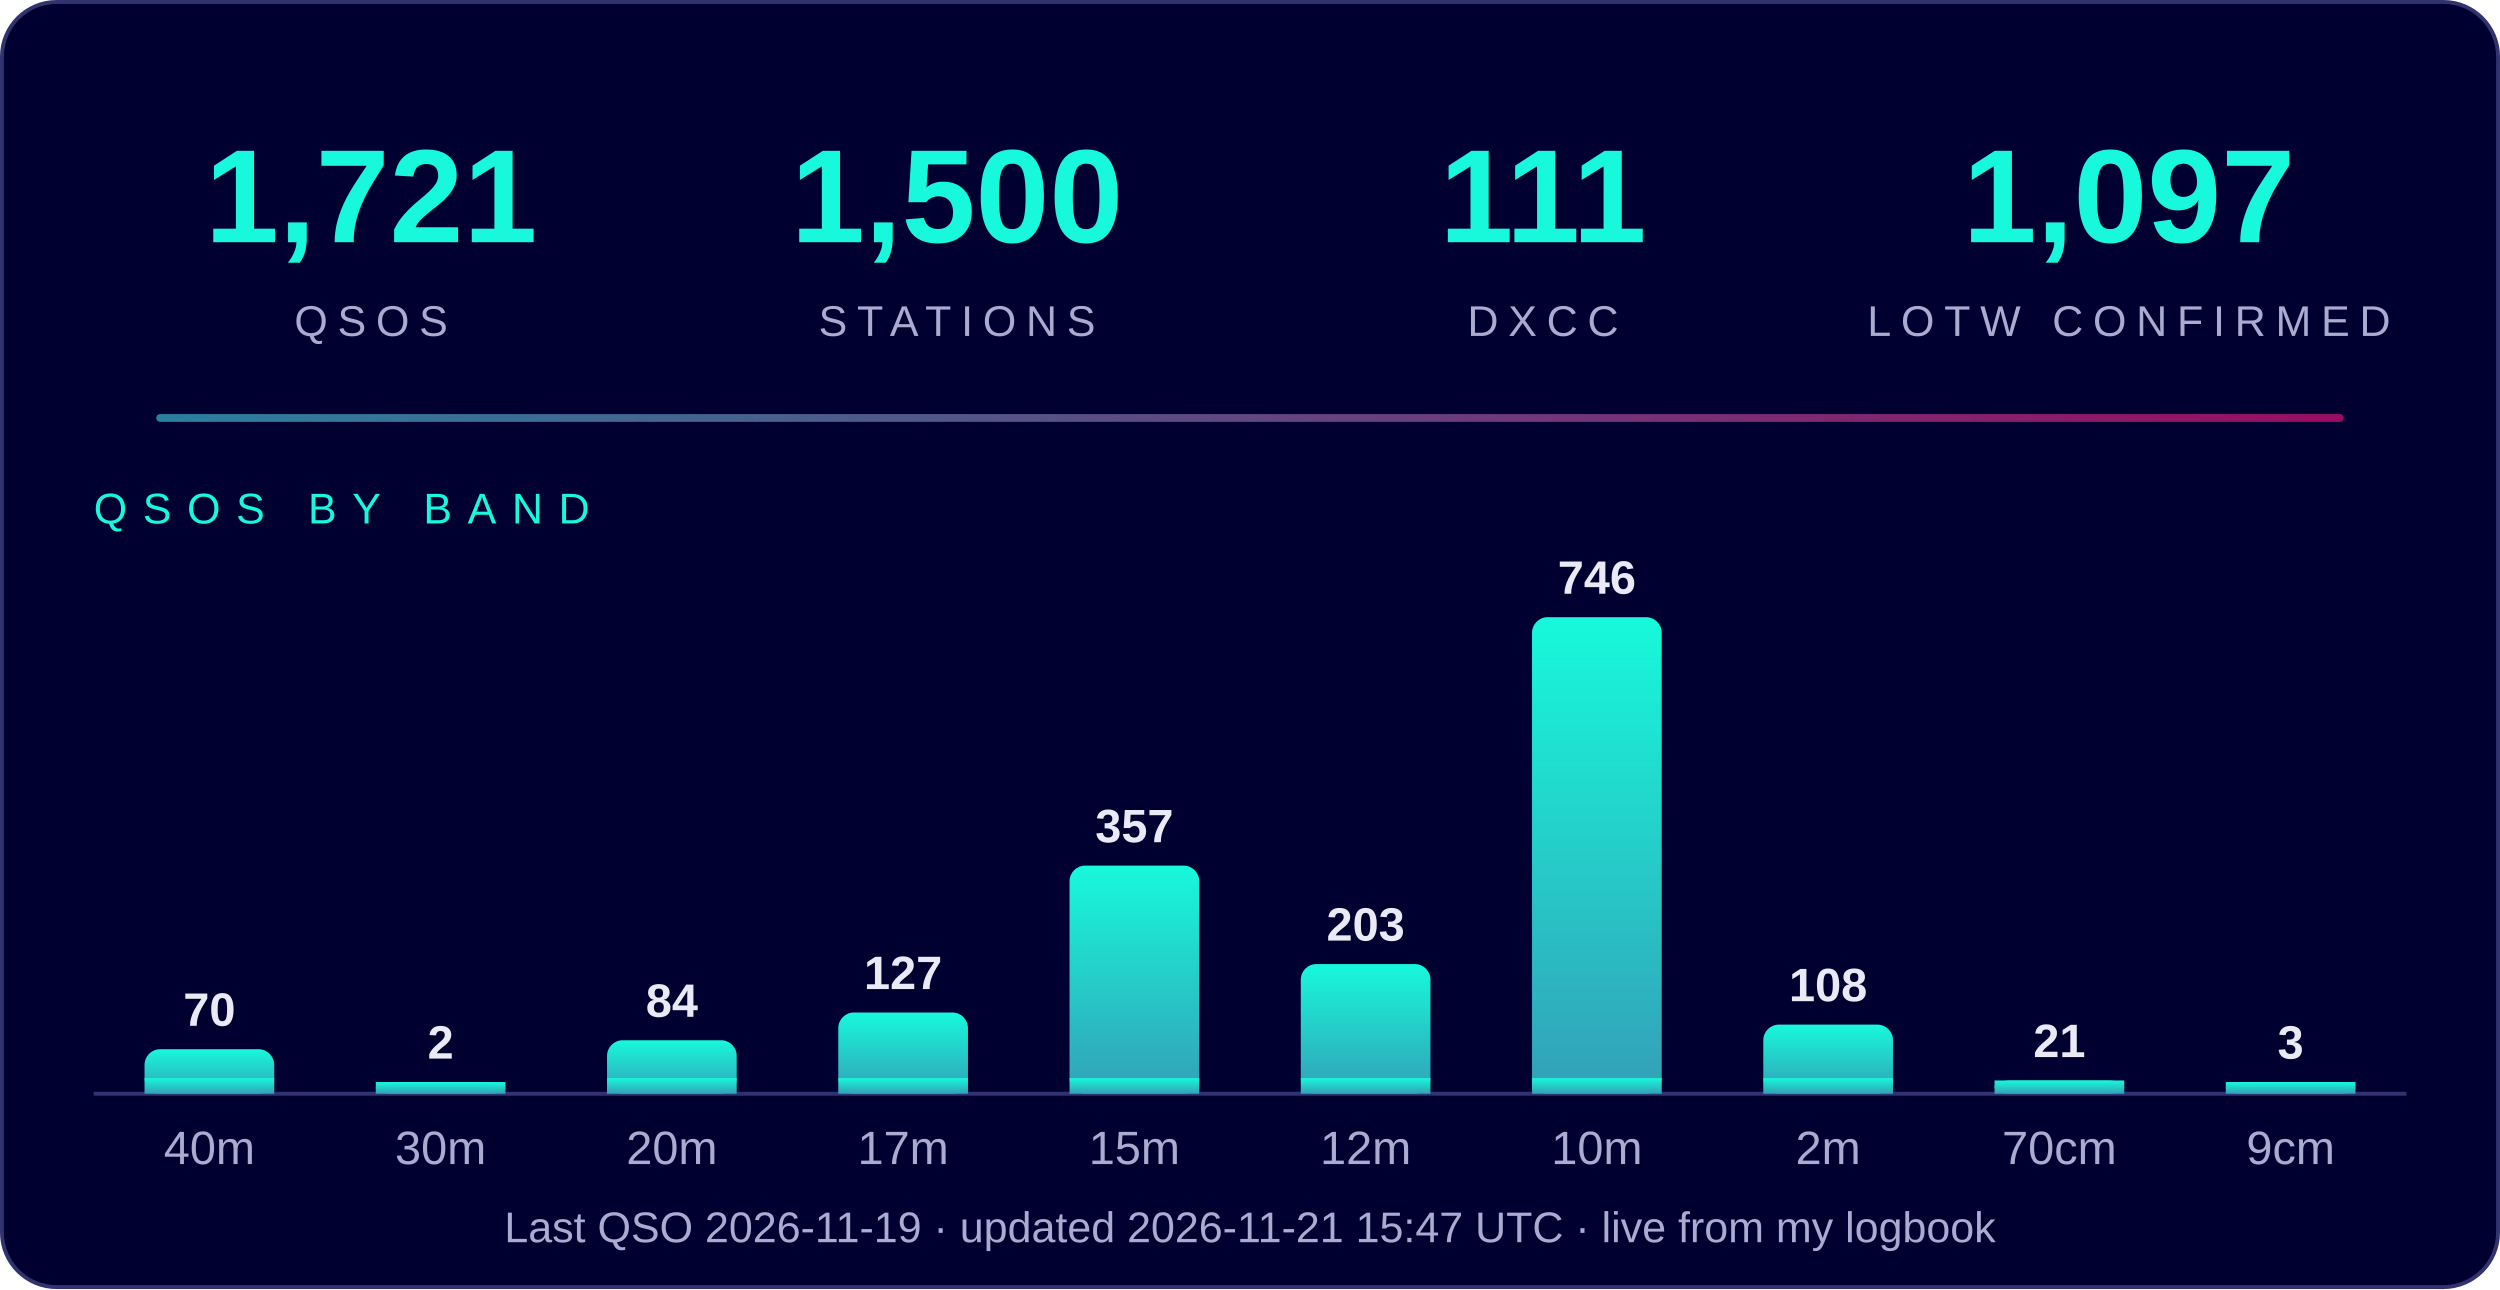
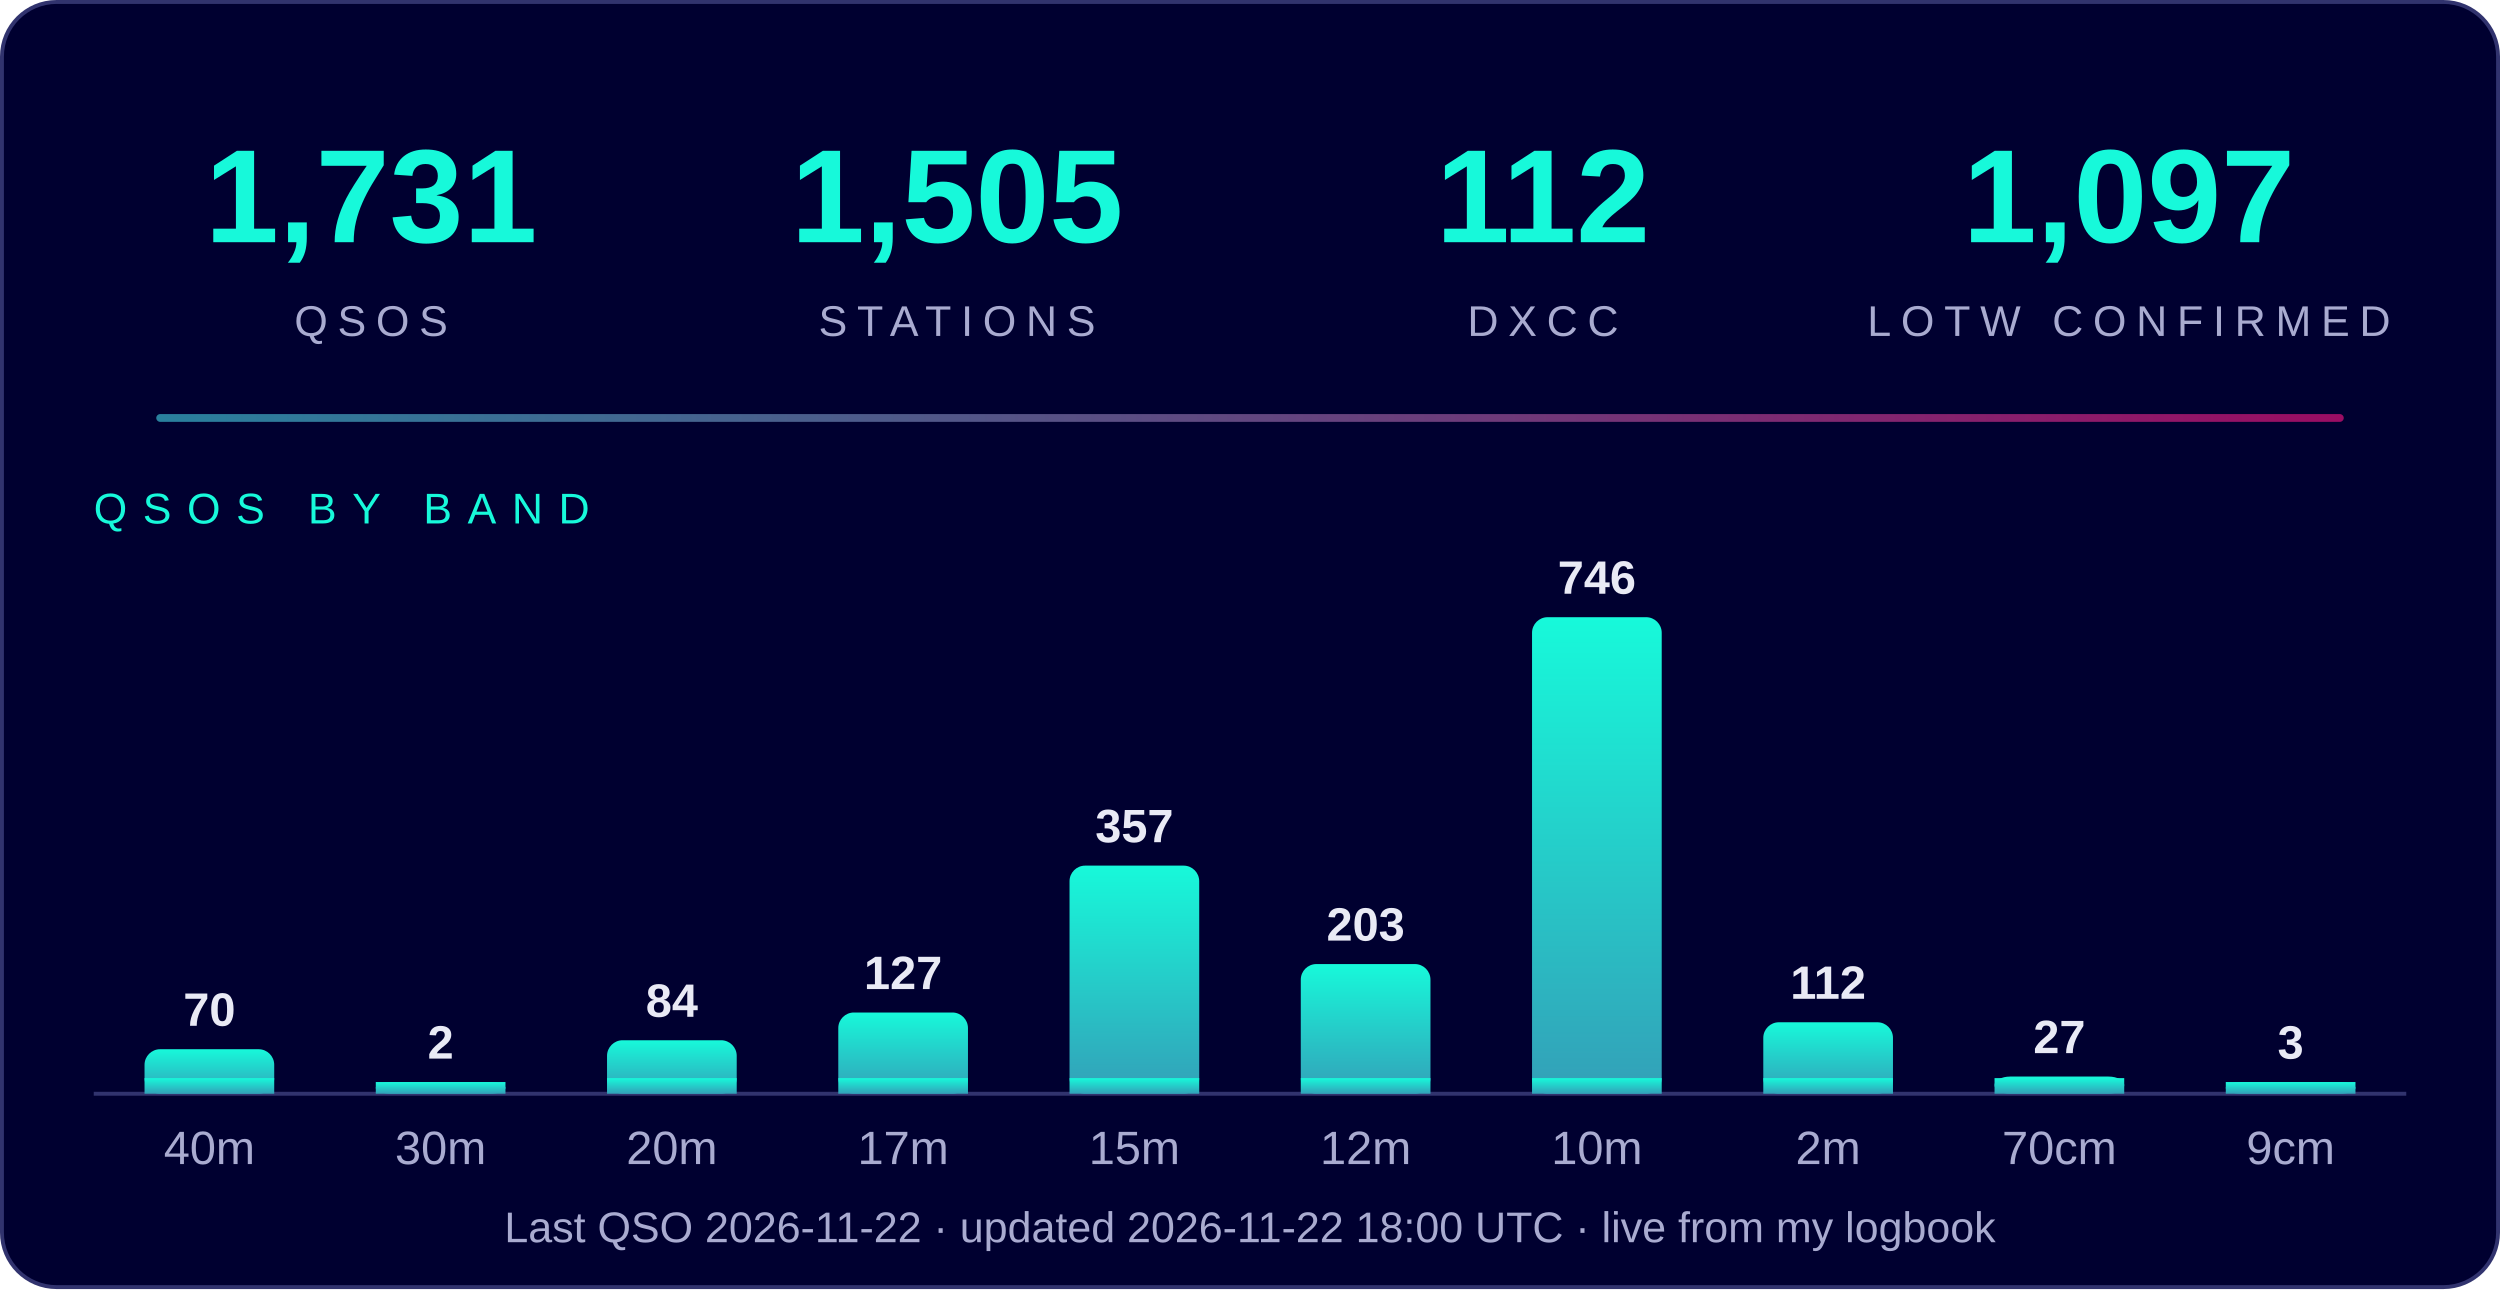
<svg xmlns="http://www.w3.org/2000/svg" width="640" height="330" viewBox="0 0 640 330" font-family="Segoe UI, Arial, Helvetica, sans-serif">
  <defs>
    <linearGradient id="g" x1="0" y1="1" x2="0" y2="0">
      <stop offset="0" stop-color="#33a0b8" />
      <stop offset="1" stop-color="#17f9da" />
    </linearGradient>
    <linearGradient id="line" x1="0" x2="1">
      <stop offset="0" stop-color="#33a0b8" />
      <stop offset="1" stop-color="#c0106f" />
    </linearGradient>
  </defs>
  <rect x="0.5" y="0.5" width="639" height="329" rx="14" fill="#000030" stroke="#31336e" />
-   <text x="95" y="62" text-anchor="middle" font-size="34" font-weight="800" fill="#17f9da">1,721</text>
+   <text x="95" y="62" text-anchor="middle" font-size="34" font-weight="800" fill="#17f9da">1,731</text>
  <text x="95" y="86" text-anchor="middle" font-size="11" letter-spacing="2.5" fill="#a9abd0">QSOS</text>
-   <text x="245" y="62" text-anchor="middle" font-size="34" font-weight="800" fill="#17f9da">1,500</text>
+   <text x="245" y="62" text-anchor="middle" font-size="34" font-weight="800" fill="#17f9da">1,505</text>
  <text x="245" y="86" text-anchor="middle" font-size="11" letter-spacing="2.5" fill="#a9abd0">STATIONS</text>
-   <text x="395" y="62" text-anchor="middle" font-size="34" font-weight="800" fill="#17f9da">111</text>
+   <text x="395" y="62" text-anchor="middle" font-size="34" font-weight="800" fill="#17f9da">112</text>
  <text x="395" y="86" text-anchor="middle" font-size="11" letter-spacing="2.5" fill="#a9abd0">DXCC</text>
  <text x="545" y="62" text-anchor="middle" font-size="34" font-weight="800" fill="#17f9da">1,097</text>
  <text x="545" y="86" text-anchor="middle" font-size="11" letter-spacing="2.5" fill="#a9abd0">LOTW CONFIRMED</text>
  <rect x="40" y="106" width="560" height="2" rx="1" fill="url(#line)" opacity="0.8" />
  <text x="24" y="134" font-size="11" letter-spacing="4" fill="#17f9da">QSOS BY BAND</text>
  <line x1="24" y1="280" x2="616" y2="280" stroke="#31336e" />
  <rect x="37.0" y="268.6" width="33.2" height="11.4" rx="4" fill="url(#g)" />
  <rect x="37.0" y="276.0" width="33.2" height="4.0" fill="url(#g)" />
  <text x="53.6" y="262.6" text-anchor="middle" font-size="12" font-weight="bold" fill="#e9eaf5">70</text>
  <text x="53.6" y="298" text-anchor="middle" font-size="12" fill="#a9abd0">40m</text>
  <rect x="96.2" y="277.0" width="33.2" height="3.0" rx="4" fill="url(#g)" />
  <rect x="96.2" y="277.0" width="33.2" height="3.0" fill="url(#g)" />
  <text x="112.8" y="271.0" text-anchor="middle" font-size="12" font-weight="bold" fill="#e9eaf5">2</text>
  <text x="112.8" y="298" text-anchor="middle" font-size="12" fill="#a9abd0">30m</text>
  <rect x="155.4" y="266.3" width="33.2" height="13.7" rx="4" fill="url(#g)" />
  <rect x="155.4" y="276.0" width="33.2" height="4.0" fill="url(#g)" />
  <text x="172.0" y="260.3" text-anchor="middle" font-size="12" font-weight="bold" fill="#e9eaf5">84</text>
  <text x="172.0" y="298" text-anchor="middle" font-size="12" fill="#a9abd0">20m</text>
  <rect x="214.6" y="259.2" width="33.2" height="20.8" rx="4" fill="url(#g)" />
  <rect x="214.6" y="276.0" width="33.2" height="4.0" fill="url(#g)" />
  <text x="231.2" y="253.2" text-anchor="middle" font-size="12" font-weight="bold" fill="#e9eaf5">127</text>
  <text x="231.2" y="298" text-anchor="middle" font-size="12" fill="#a9abd0">17m</text>
  <rect x="273.8" y="221.6" width="33.2" height="58.4" rx="4" fill="url(#g)" />
  <rect x="273.8" y="276.0" width="33.2" height="4.0" fill="url(#g)" />
  <text x="290.4" y="215.6" text-anchor="middle" font-size="12" font-weight="bold" fill="#e9eaf5">357</text>
  <text x="290.4" y="298" text-anchor="middle" font-size="12" fill="#a9abd0">15m</text>
  <rect x="333.0" y="246.8" width="33.2" height="33.2" rx="4" fill="url(#g)" />
  <rect x="333.0" y="276.0" width="33.2" height="4.0" fill="url(#g)" />
  <text x="349.6" y="240.8" text-anchor="middle" font-size="12" font-weight="bold" fill="#e9eaf5">203</text>
  <text x="349.6" y="298" text-anchor="middle" font-size="12" fill="#a9abd0">12m</text>
  <rect x="392.2" y="158.0" width="33.2" height="122.0" rx="4" fill="url(#g)" />
  <rect x="392.2" y="276.0" width="33.2" height="4.0" fill="url(#g)" />
  <text x="408.8" y="152.0" text-anchor="middle" font-size="12" font-weight="bold" fill="#e9eaf5">746</text>
  <text x="408.8" y="298" text-anchor="middle" font-size="12" fill="#a9abd0">10m</text>
-   <rect x="451.4" y="262.3" width="33.2" height="17.7" rx="4" fill="url(#g)" />
+   <rect x="451.4" y="261.7" width="33.2" height="18.3" rx="4" fill="url(#g)" />
  <rect x="451.4" y="276.0" width="33.2" height="4.0" fill="url(#g)" />
-   <text x="468.0" y="256.3" text-anchor="middle" font-size="12" font-weight="bold" fill="#e9eaf5">108</text>
+   <text x="468.0" y="255.7" text-anchor="middle" font-size="12" font-weight="bold" fill="#e9eaf5">112</text>
  <text x="468.0" y="298" text-anchor="middle" font-size="12" fill="#a9abd0">2m</text>
-   <rect x="510.6" y="276.6" width="33.2" height="3.4" rx="4" fill="url(#g)" />
-   <rect x="510.6" y="276.6" width="33.2" height="3.4" fill="url(#g)" />
-   <text x="527.2" y="270.6" text-anchor="middle" font-size="12" font-weight="bold" fill="#e9eaf5">21</text>
+   <rect x="510.6" y="275.6" width="33.2" height="4.4" rx="4" fill="url(#g)" />
+   <rect x="510.6" y="276.0" width="33.2" height="4.0" fill="url(#g)" />
+   <text x="527.2" y="269.6" text-anchor="middle" font-size="12" font-weight="bold" fill="#e9eaf5">27</text>
  <text x="527.2" y="298" text-anchor="middle" font-size="12" fill="#a9abd0">70cm</text>
  <rect x="569.8" y="277.0" width="33.2" height="3.0" rx="4" fill="url(#g)" />
  <rect x="569.8" y="277.0" width="33.2" height="3.0" fill="url(#g)" />
  <text x="586.4" y="271.0" text-anchor="middle" font-size="12" font-weight="bold" fill="#e9eaf5">3</text>
  <text x="586.4" y="298" text-anchor="middle" font-size="12" fill="#a9abd0">9cm</text>
-   <text x="320" y="318" text-anchor="middle" font-size="11" fill="#a9abd0">Last QSO 2026-11-19  ·  updated 2026-11-21 15:47 UTC  ·  live from my logbook</text>
+   <text x="320" y="318" text-anchor="middle" font-size="11" fill="#a9abd0">Last QSO 2026-11-22  ·  updated 2026-11-22 18:00 UTC  ·  live from my logbook</text>
</svg>
